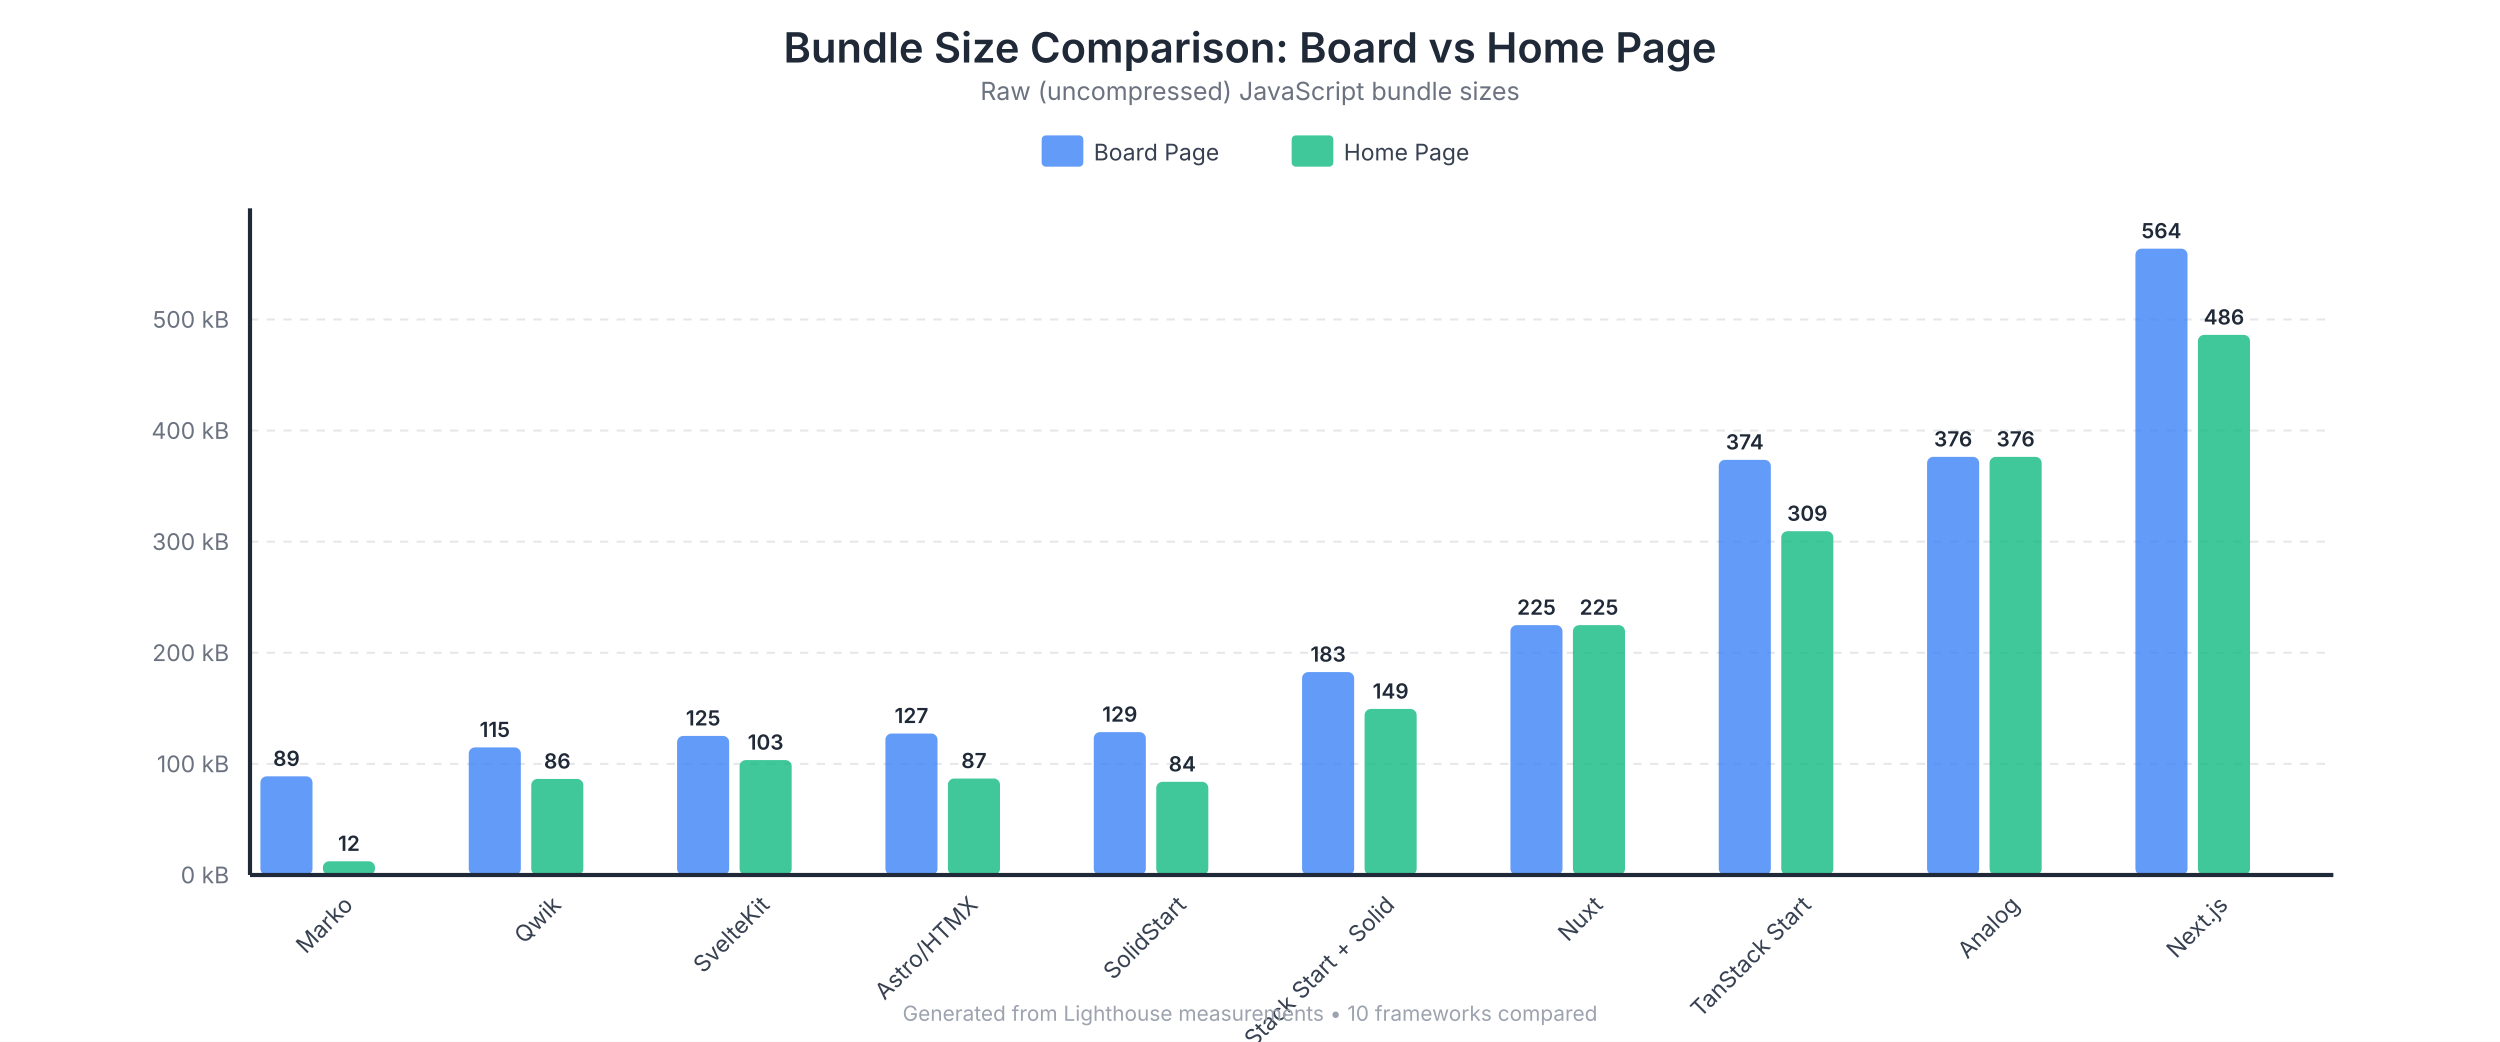
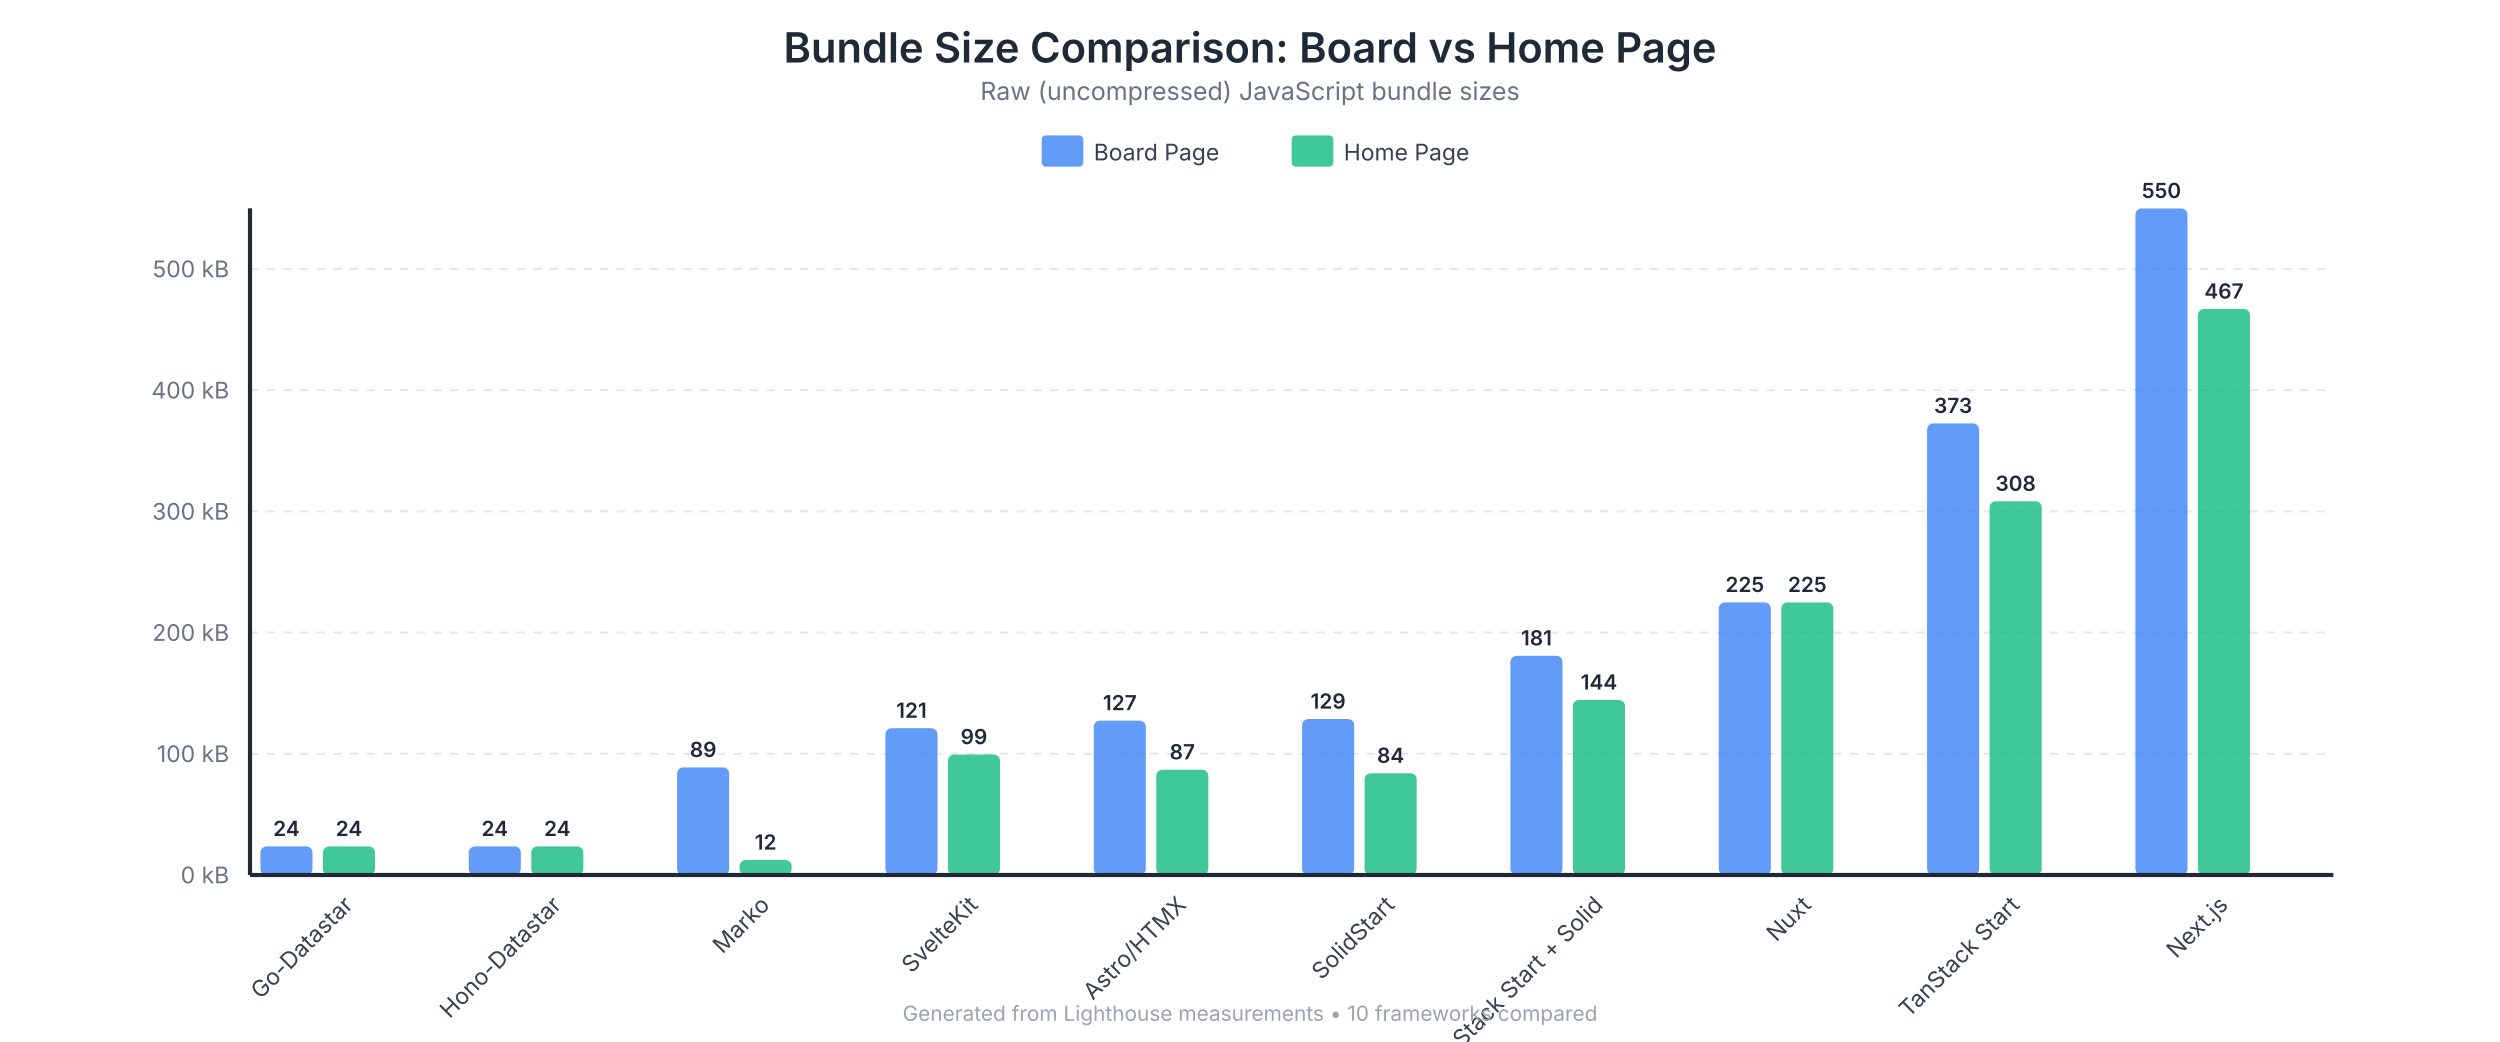
<svg xmlns="http://www.w3.org/2000/svg" viewBox="0 0 1200 500" font-family="system-ui, -apple-system, sans-serif">
  <rect width="1200" height="500" fill="#ffffff" />
  <text x="600.0" y="30" text-anchor="middle" font-size="20" font-weight="600" fill="#1f2937">
    Bundle Size Comparison: Board vs Home Page
  </text>
  <text x="600.0" y="48" text-anchor="middle" font-size="12" fill="#6b7280">
    Raw (uncompressed) JavaScript bundle sizes
  </text>
  <g transform="translate(120, 100)">
    <line x1="0" y1="320.0" x2="1000" y2="320.0" stroke="#e5e7eb" stroke-width="1" stroke-dasharray="4,4" />
    <text x="-10" y="320.0" text-anchor="end" dominant-baseline="middle" font-size="11" fill="#6b7280">0 kB</text>
-     <line x1="0" y1="266.667" x2="1000" y2="266.667" stroke="#e5e7eb" stroke-width="1" stroke-dasharray="4,4" />
-     <text x="-10" y="266.667" text-anchor="end" dominant-baseline="middle" font-size="11" fill="#6b7280">100 kB</text>
-     <line x1="0" y1="213.333" x2="1000" y2="213.333" stroke="#e5e7eb" stroke-width="1" stroke-dasharray="4,4" />
-     <text x="-10" y="213.333" text-anchor="end" dominant-baseline="middle" font-size="11" fill="#6b7280">200 kB</text>
-     <line x1="0" y1="160.0" x2="1000" y2="160.0" stroke="#e5e7eb" stroke-width="1" stroke-dasharray="4,4" />
-     <text x="-10" y="160.0" text-anchor="end" dominant-baseline="middle" font-size="11" fill="#6b7280">300 kB</text>
-     <line x1="0" y1="106.667" x2="1000" y2="106.667" stroke="#e5e7eb" stroke-width="1" stroke-dasharray="4,4" />
-     <text x="-10" y="106.667" text-anchor="end" dominant-baseline="middle" font-size="11" fill="#6b7280">400 kB</text>
-     <line x1="0" y1="53.333" x2="1000" y2="53.333" stroke="#e5e7eb" stroke-width="1" stroke-dasharray="4,4" />
-     <text x="-10" y="53.333" text-anchor="end" dominant-baseline="middle" font-size="11" fill="#6b7280">500 kB</text>
-     <rect x="5.0" y="272.648" width="25.0" height="47.352" fill="#3b82f6" opacity="0.8" rx="3" />
-     <text x="17.5" y="267.648" text-anchor="middle" font-size="10" font-weight="600" fill="#1f2937">89</text>
-     <rect x="35.0" y="313.412" width="25.0" height="6.588" fill="#10b981" opacity="0.8" rx="3" />
-     <text x="47.5" y="308.412" text-anchor="middle" font-size="10" font-weight="600" fill="#1f2937">12</text>
-     <text x="50.0" y="335" text-anchor="end" font-size="11" fill="#374151" transform="rotate(-45, 50.0, 335)">Marko</text>
-     <rect x="105.0" y="258.752" width="25.0" height="61.248" fill="#3b82f6" opacity="0.8" rx="3" />
-     <text x="117.5" y="253.752" text-anchor="middle" font-size="10" font-weight="600" fill="#1f2937">115</text>
-     <rect x="135.0" y="273.883" width="25.0" height="46.117" fill="#10b981" opacity="0.8" rx="3" />
-     <text x="147.5" y="268.883" text-anchor="middle" font-size="10" font-weight="600" fill="#1f2937">86</text>
-     <text x="150.0" y="335" text-anchor="end" font-size="11" fill="#374151" transform="rotate(-45, 150.0, 335)">Qwik</text>
-     <rect x="205.0" y="253.233" width="25.0" height="66.767" fill="#3b82f6" opacity="0.8" rx="3" />
-     <text x="217.5" y="248.233" text-anchor="middle" font-size="10" font-weight="600" fill="#1f2937">125</text>
-     <rect x="235.0" y="264.836" width="25.0" height="55.164" fill="#10b981" opacity="0.8" rx="3" />
-     <text x="247.5" y="259.836" text-anchor="middle" font-size="10" font-weight="600" fill="#1f2937">103</text>
-     <text x="250.0" y="335" text-anchor="end" font-size="11" fill="#374151" transform="rotate(-45, 250.0, 335)">SvelteKit</text>
-     <rect x="305.0" y="252.08" width="25.0" height="67.92" fill="#3b82f6" opacity="0.8" rx="3" />
-     <text x="317.5" y="247.08" text-anchor="middle" font-size="10" font-weight="600" fill="#1f2937">127</text>
-     <rect x="335.0" y="273.68" width="25.0" height="46.32" fill="#10b981" opacity="0.8" rx="3" />
-     <text x="347.5" y="268.68" text-anchor="middle" font-size="10" font-weight="600" fill="#1f2937">87</text>
-     <text x="350.0" y="335" text-anchor="end" font-size="11" fill="#374151" transform="rotate(-45, 350.0, 335)">Astro/HTMX</text>
-     <rect x="405.0" y="251.41" width="25.0" height="68.59" fill="#3b82f6" opacity="0.8" rx="3" />
-     <text x="417.5" y="246.41" text-anchor="middle" font-size="10" font-weight="600" fill="#1f2937">129</text>
-     <rect x="435.0" y="275.261" width="25.0" height="44.739" fill="#10b981" opacity="0.8" rx="3" />
-     <text x="447.5" y="270.261" text-anchor="middle" font-size="10" font-weight="600" fill="#1f2937">84</text>
-     <text x="450.0" y="335" text-anchor="end" font-size="11" fill="#374151" transform="rotate(-45, 450.0, 335)">SolidStart</text>
-     <rect x="505.0" y="222.592" width="25.0" height="97.408" fill="#3b82f6" opacity="0.8" rx="3" />
-     <text x="517.5" y="217.592" text-anchor="middle" font-size="10" font-weight="600" fill="#1f2937">183</text>
-     <rect x="535.0" y="240.303" width="25.0" height="79.697" fill="#10b981" opacity="0.8" rx="3" />
-     <text x="547.5" y="235.303" text-anchor="middle" font-size="10" font-weight="600" fill="#1f2937">149</text>
-     <text x="550.0" y="335" text-anchor="end" font-size="11" fill="#374151" transform="rotate(-45, 550.0, 335)">TanStack Start + Solid</text>
-     <rect x="605.0" y="200.065" width="25.0" height="119.935" fill="#3b82f6" opacity="0.8" rx="3" />
-     <text x="617.5" y="195.065" text-anchor="middle" font-size="10" font-weight="600" fill="#1f2937">225</text>
-     <rect x="635.0" y="200.065" width="25.0" height="119.935" fill="#10b981" opacity="0.8" rx="3" />
-     <text x="647.5" y="195.065" text-anchor="middle" font-size="10" font-weight="600" fill="#1f2937">225</text>
-     <text x="650.0" y="335" text-anchor="end" font-size="11" fill="#374151" transform="rotate(-45, 650.0, 335)">Nuxt</text>
-     <rect x="705.0" y="120.724" width="25.0" height="199.276" fill="#3b82f6" opacity="0.8" rx="3" />
-     <text x="717.5" y="115.724" text-anchor="middle" font-size="10" font-weight="600" fill="#1f2937">374</text>
-     <rect x="735.0" y="154.989" width="25.0" height="165.011" fill="#10b981" opacity="0.8" rx="3" />
-     <text x="747.5" y="149.989" text-anchor="middle" font-size="10" font-weight="600" fill="#1f2937">309</text>
-     <text x="750.0" y="335" text-anchor="end" font-size="11" fill="#374151" transform="rotate(-45, 750.0, 335)">TanStack Start</text>
-     <rect x="805.0" y="119.283" width="25.0" height="200.717" fill="#3b82f6" opacity="0.8" rx="3" />
-     <text x="817.5" y="114.283" text-anchor="middle" font-size="10" font-weight="600" fill="#1f2937">376</text>
-     <rect x="835.0" y="119.283" width="25.0" height="200.717" fill="#10b981" opacity="0.8" rx="3" />
-     <text x="847.5" y="114.283" text-anchor="middle" font-size="10" font-weight="600" fill="#1f2937">376</text>
-     <text x="850.0" y="335" text-anchor="end" font-size="11" fill="#374151" transform="rotate(-45, 850.0, 335)">Analog</text>
-     <rect x="905.0" y="19.348" width="25.0" height="300.652" fill="#3b82f6" opacity="0.8" rx="3" />
-     <text x="917.5" y="14.348" text-anchor="middle" font-size="10" font-weight="600" fill="#1f2937">564</text>
-     <rect x="935.0" y="60.752" width="25.0" height="259.248" fill="#10b981" opacity="0.8" rx="3" />
-     <text x="947.5" y="55.752" text-anchor="middle" font-size="10" font-weight="600" fill="#1f2937">486</text>
+     <line x1="0" y1="261.818" x2="1000" y2="261.818" stroke="#e5e7eb" stroke-width="1" stroke-dasharray="4,4" />
+     <text x="-10" y="261.818" text-anchor="end" dominant-baseline="middle" font-size="11" fill="#6b7280">100 kB</text>
+     <line x1="0" y1="203.636" x2="1000" y2="203.636" stroke="#e5e7eb" stroke-width="1" stroke-dasharray="4,4" />
+     <text x="-10" y="203.636" text-anchor="end" dominant-baseline="middle" font-size="11" fill="#6b7280">200 kB</text>
+     <line x1="0" y1="145.455" x2="1000" y2="145.455" stroke="#e5e7eb" stroke-width="1" stroke-dasharray="4,4" />
+     <text x="-10" y="145.455" text-anchor="end" dominant-baseline="middle" font-size="11" fill="#6b7280">300 kB</text>
+     <line x1="0" y1="87.273" x2="1000" y2="87.273" stroke="#e5e7eb" stroke-width="1" stroke-dasharray="4,4" />
+     <text x="-10" y="87.273" text-anchor="end" dominant-baseline="middle" font-size="11" fill="#6b7280">400 kB</text>
+     <line x1="0" y1="29.091" x2="1000" y2="29.091" stroke="#e5e7eb" stroke-width="1" stroke-dasharray="4,4" />
+     <text x="-10" y="29.091" text-anchor="end" dominant-baseline="middle" font-size="11" fill="#6b7280">500 kB</text>
+     <rect x="5.0" y="306.28" width="25.0" height="13.72" fill="#3b82f6" opacity="0.8" rx="3" />
+     <text x="17.5" y="301.28" text-anchor="middle" font-size="10" font-weight="600" fill="#1f2937">24</text>
+     <rect x="35.0" y="306.28" width="25.0" height="13.72" fill="#10b981" opacity="0.8" rx="3" />
+     <text x="47.5" y="301.28" text-anchor="middle" font-size="10" font-weight="600" fill="#1f2937">24</text>
+     <text x="50.0" y="335" text-anchor="end" font-size="11" fill="#374151" transform="rotate(-45, 50.0, 335)">Go-Datastar</text>
+     <rect x="105.0" y="306.28" width="25.0" height="13.72" fill="#3b82f6" opacity="0.8" rx="3" />
+     <text x="117.5" y="301.28" text-anchor="middle" font-size="10" font-weight="600" fill="#1f2937">24</text>
+     <rect x="135.0" y="306.28" width="25.0" height="13.72" fill="#10b981" opacity="0.8" rx="3" />
+     <text x="147.5" y="301.28" text-anchor="middle" font-size="10" font-weight="600" fill="#1f2937">24</text>
+     <text x="150.0" y="335" text-anchor="end" font-size="11" fill="#374151" transform="rotate(-45, 150.0, 335)">Hono-Datastar</text>
+     <rect x="205.0" y="268.343" width="25.0" height="51.657" fill="#3b82f6" opacity="0.8" rx="3" />
+     <text x="217.5" y="263.343" text-anchor="middle" font-size="10" font-weight="600" fill="#1f2937">89</text>
+     <rect x="235.0" y="312.813" width="25.0" height="7.187" fill="#10b981" opacity="0.8" rx="3" />
+     <text x="247.5" y="307.813" text-anchor="middle" font-size="10" font-weight="600" fill="#1f2937">12</text>
+     <text x="250.0" y="335" text-anchor="end" font-size="11" fill="#374151" transform="rotate(-45, 250.0, 335)">Marko</text>
+     <rect x="305.0" y="249.533" width="25.0" height="70.467" fill="#3b82f6" opacity="0.8" rx="3" />
+     <text x="317.5" y="244.533" text-anchor="middle" font-size="10" font-weight="600" fill="#1f2937">121</text>
+     <rect x="335.0" y="262.191" width="25.0" height="57.809" fill="#10b981" opacity="0.8" rx="3" />
+     <text x="347.5" y="257.191" text-anchor="middle" font-size="10" font-weight="600" fill="#1f2937">99</text>
+     <text x="350.0" y="335" text-anchor="end" font-size="11" fill="#374151" transform="rotate(-45, 350.0, 335)">SvelteKit</text>
+     <rect x="405.0" y="245.906" width="25.0" height="74.094" fill="#3b82f6" opacity="0.8" rx="3" />
+     <text x="417.5" y="240.906" text-anchor="middle" font-size="10" font-weight="600" fill="#1f2937">127</text>
+     <rect x="435.0" y="269.469" width="25.0" height="50.531" fill="#10b981" opacity="0.8" rx="3" />
+     <text x="447.5" y="264.469" text-anchor="middle" font-size="10" font-weight="600" fill="#1f2937">87</text>
+     <text x="450.0" y="335" text-anchor="end" font-size="11" fill="#374151" transform="rotate(-45, 450.0, 335)">Astro/HTMX</text>
+     <rect x="505.0" y="245.135" width="25.0" height="74.865" fill="#3b82f6" opacity="0.8" rx="3" />
+     <text x="517.5" y="240.135" text-anchor="middle" font-size="10" font-weight="600" fill="#1f2937">129</text>
+     <rect x="535.0" y="271.154" width="25.0" height="48.846" fill="#10b981" opacity="0.8" rx="3" />
+     <text x="547.5" y="266.154" text-anchor="middle" font-size="10" font-weight="600" fill="#1f2937">84</text>
+     <text x="550.0" y="335" text-anchor="end" font-size="11" fill="#374151" transform="rotate(-45, 550.0, 335)">SolidStart</text>
+     <rect x="605.0" y="214.776" width="25.0" height="105.224" fill="#3b82f6" opacity="0.8" rx="3" />
+     <text x="617.5" y="209.776" text-anchor="middle" font-size="10" font-weight="600" fill="#1f2937">181</text>
+     <rect x="635.0" y="235.982" width="25.0" height="84.018" fill="#10b981" opacity="0.8" rx="3" />
+     <text x="647.5" y="230.982" text-anchor="middle" font-size="10" font-weight="600" fill="#1f2937">144</text>
+     <text x="650.0" y="335" text-anchor="end" font-size="11" fill="#374151" transform="rotate(-45, 650.0, 335)">TanStack Start + Solid</text>
+     <rect x="705.0" y="189.162" width="25.0" height="130.838" fill="#3b82f6" opacity="0.8" rx="3" />
+     <text x="717.5" y="184.162" text-anchor="middle" font-size="10" font-weight="600" fill="#1f2937">225</text>
+     <rect x="735.0" y="189.162" width="25.0" height="130.838" fill="#10b981" opacity="0.8" rx="3" />
+     <text x="747.5" y="184.162" text-anchor="middle" font-size="10" font-weight="600" fill="#1f2937">225</text>
+     <text x="750.0" y="335" text-anchor="end" font-size="11" fill="#374151" transform="rotate(-45, 750.0, 335)">Nuxt</text>
+     <rect x="805.0" y="103.23" width="25.0" height="216.77" fill="#3b82f6" opacity="0.8" rx="3" />
+     <text x="817.5" y="98.23" text-anchor="middle" font-size="10" font-weight="600" fill="#1f2937">373</text>
+     <rect x="835.0" y="140.609" width="25.0" height="179.391" fill="#10b981" opacity="0.8" rx="3" />
+     <text x="847.5" y="135.609" text-anchor="middle" font-size="10" font-weight="600" fill="#1f2937">308</text>
+     <text x="850.0" y="335" text-anchor="end" font-size="11" fill="#374151" transform="rotate(-45, 850.0, 335)">TanStack Start</text>
+     <rect x="905.0" y="0.048" width="25.0" height="319.952" fill="#3b82f6" opacity="0.8" rx="3" />
+     <text x="917.5" y="-4.952" text-anchor="middle" font-size="10" font-weight="600" fill="#1f2937">550</text>
+     <rect x="935.0" y="48.303" width="25.0" height="271.697" fill="#10b981" opacity="0.8" rx="3" />
+     <text x="947.5" y="43.303" text-anchor="middle" font-size="10" font-weight="600" fill="#1f2937">467</text>
    <text x="950.0" y="335" text-anchor="end" font-size="11" fill="#374151" transform="rotate(-45, 950.0, 335)">Next.js</text>
    <line x1="0" y1="320" x2="1000" y2="320" stroke="#1f2937" stroke-width="2" />
    <line x1="0" y1="0" x2="0" y2="320" stroke="#1f2937" stroke-width="2" />
  </g>
  <rect x="500.0" y="65" width="20" height="15" fill="#3b82f6" opacity="0.8" rx="2" />
  <text x="525.0" y="77" font-size="11" fill="#374151">Board Page</text>
  <rect x="620.0" y="65" width="20" height="15" fill="#10b981" opacity="0.8" rx="2" />
  <text x="645.0" y="77" font-size="11" fill="#374151">Home Page</text>
  <text x="600.0" y="490" text-anchor="middle" font-size="10" fill="#9ca3af">
    Generated from Lighthouse measurements • 10 frameworks compared
  </text>
</svg>
